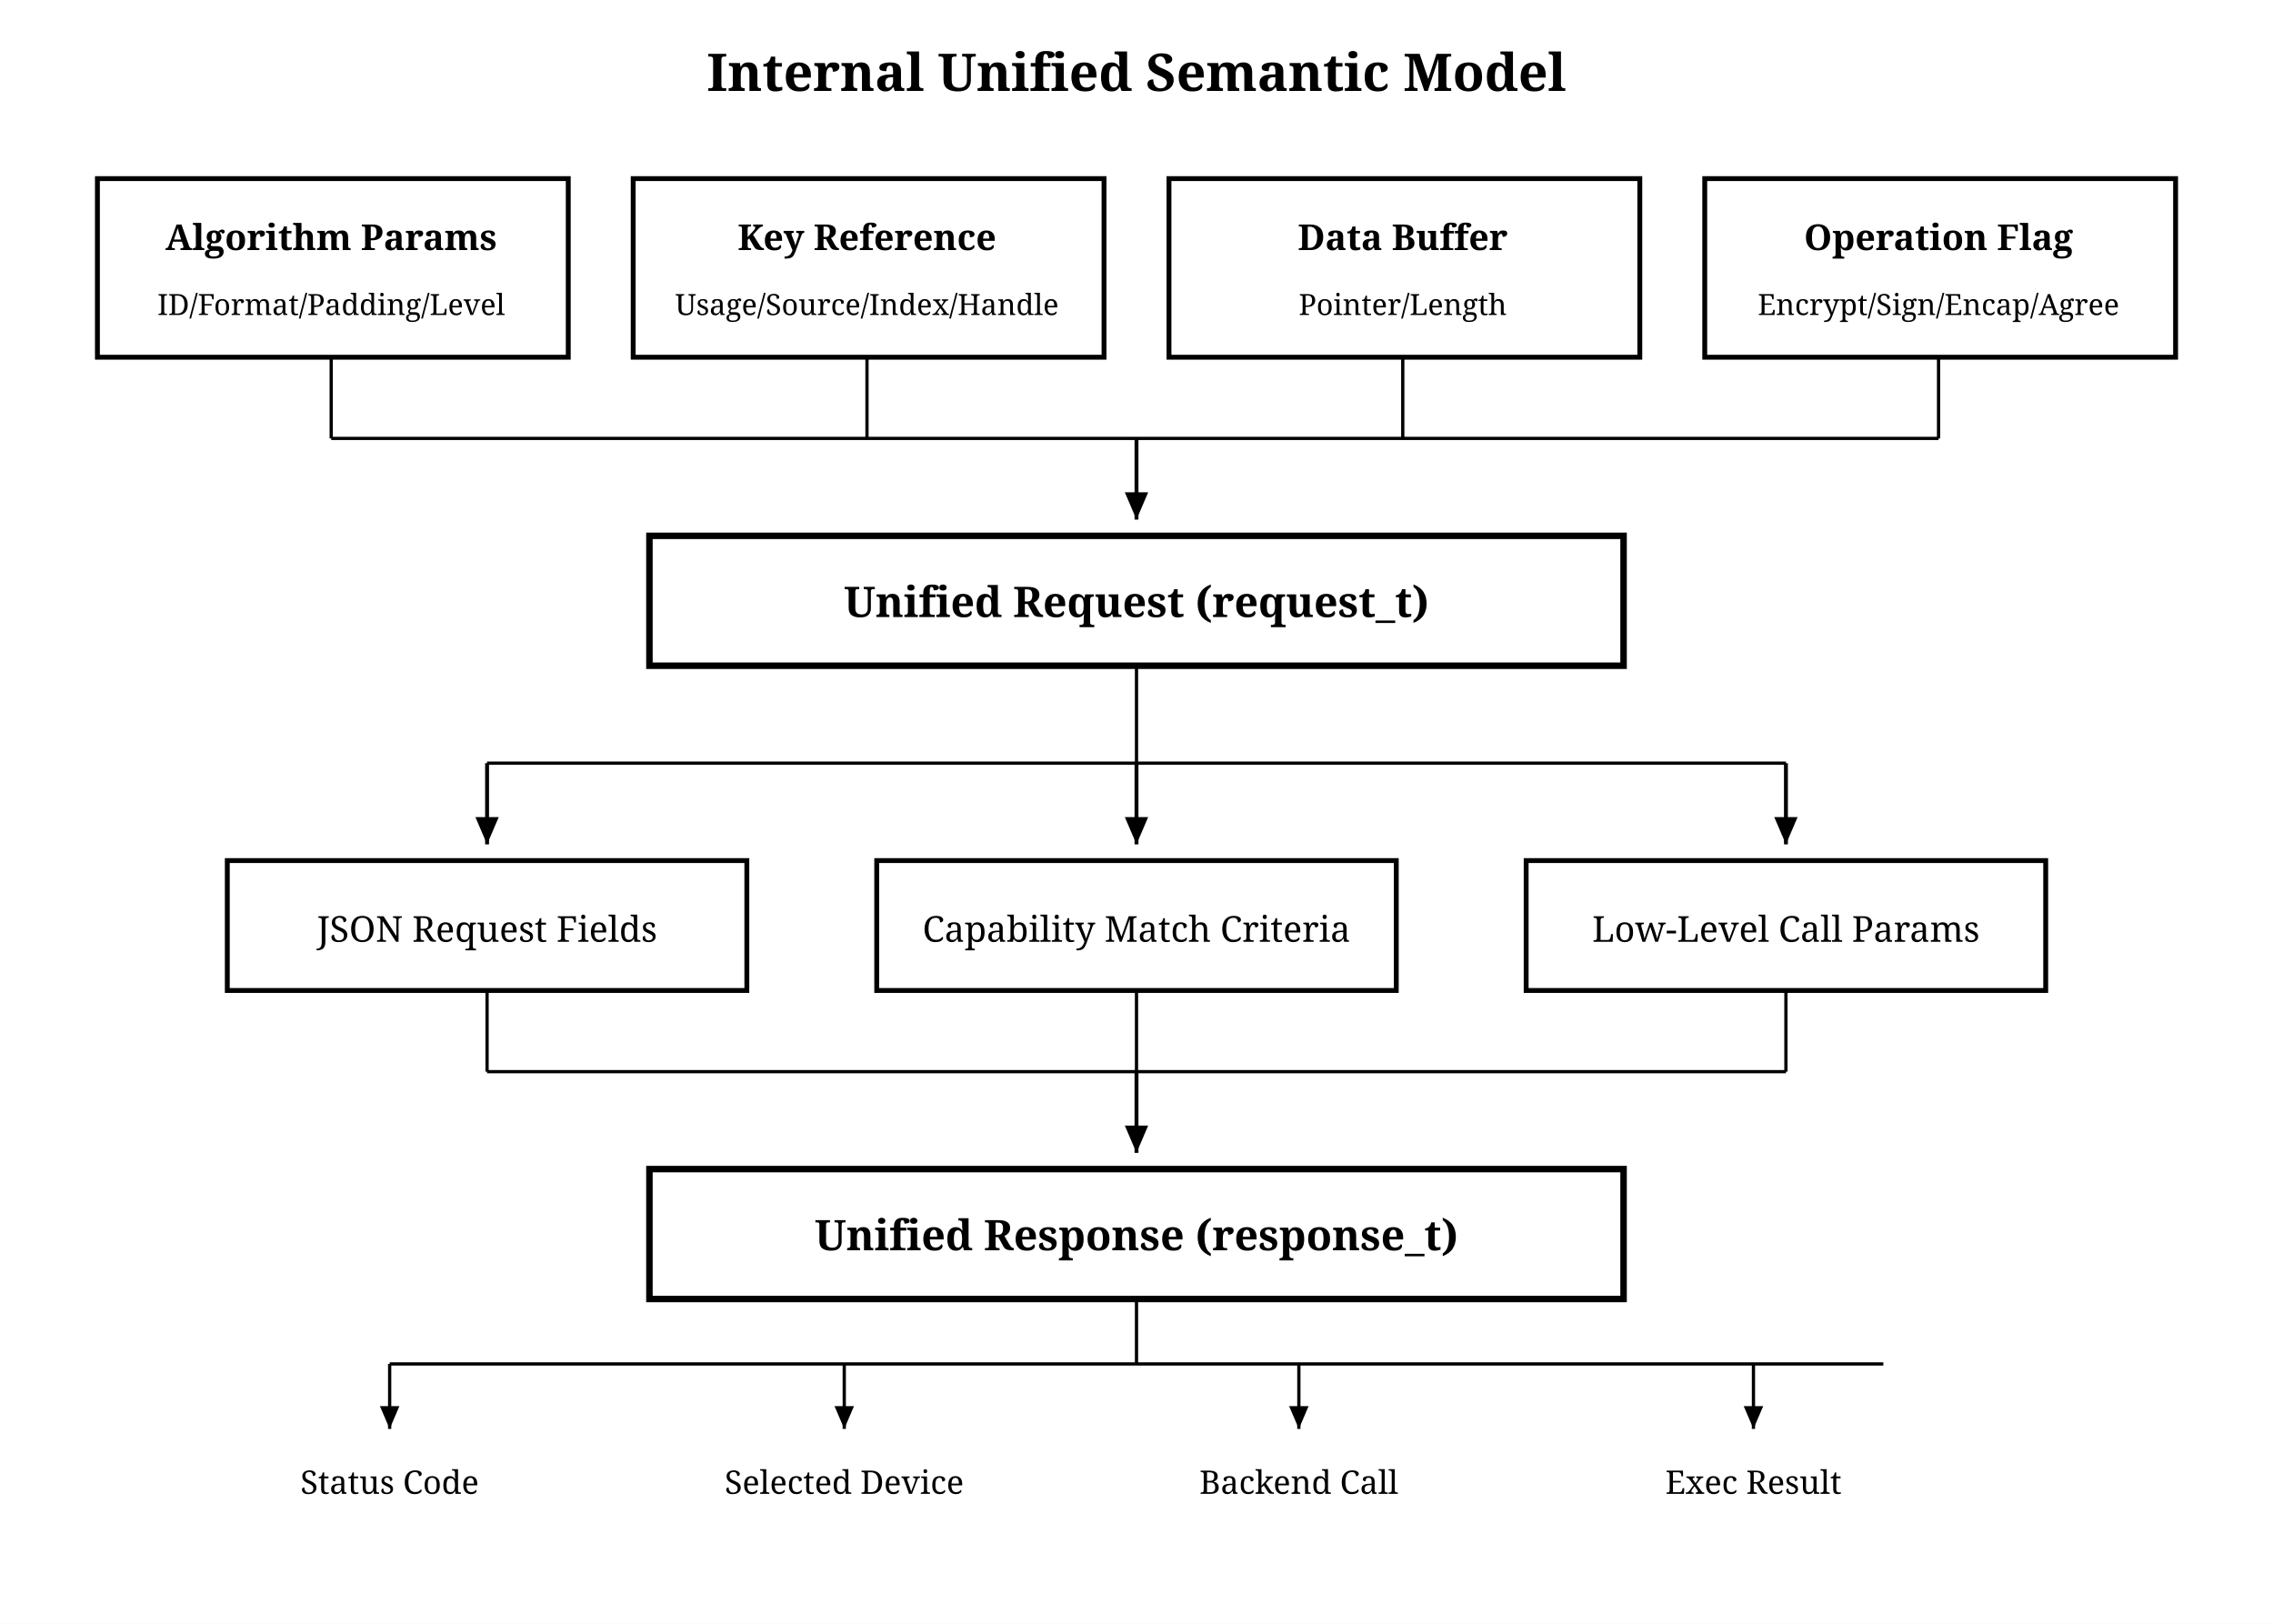
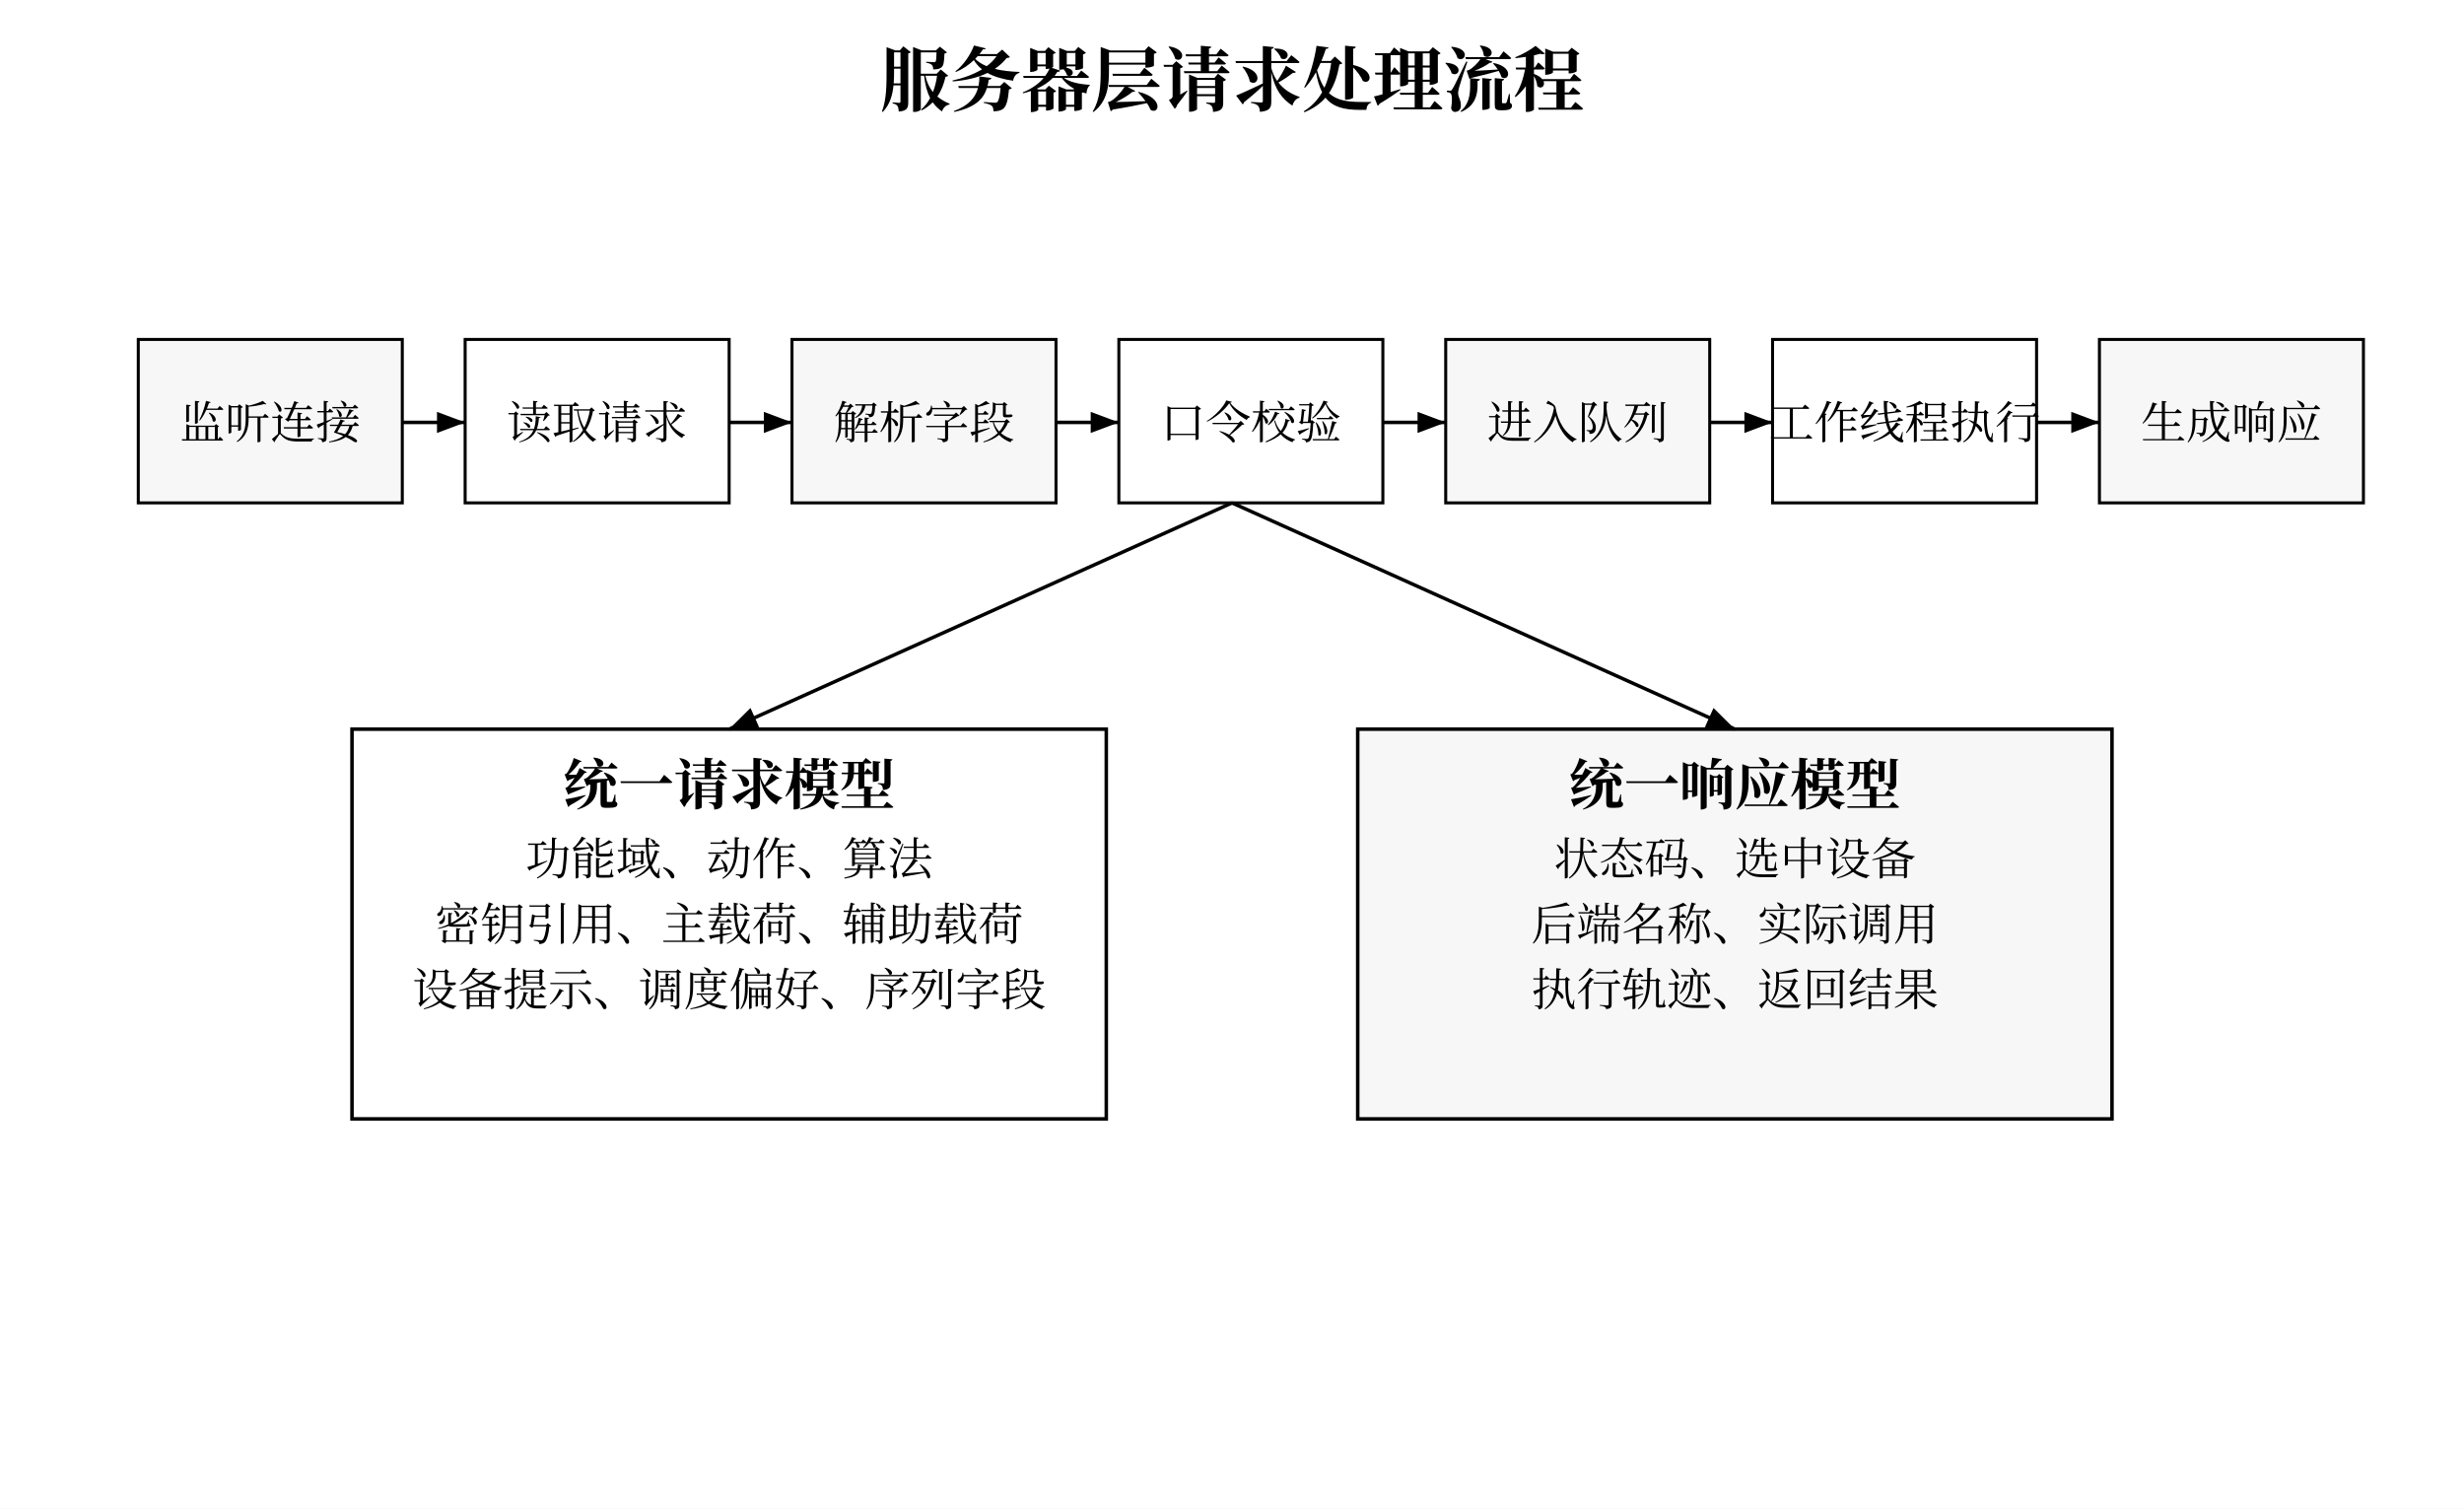
- <svg xmlns="http://www.w3.org/2000/svg" width="700" height="500" viewBox="0 0 700 500">
+ <svg xmlns="http://www.w3.org/2000/svg" width="980" height="600" viewBox="0 0 980 600">
  <defs>
-     <marker id="arr" markerWidth="8" markerHeight="8" refX="7" refY="3" orient="auto">
-       <path d="M0,0 L0,6 L7,3 z" fill="#000" />
+     <marker id="arrow" markerWidth="10" markerHeight="10" refX="8" refY="3" orient="auto" markerUnits="strokeWidth">
+       <path d="M0,0 L0,6 L8,3 z" fill="#000000" />
    </marker>
  </defs>
-   <rect width="100%" height="100%" fill="white" />
-   <text x="350" y="28" text-anchor="middle" font-family="SimSun, Microsoft YaHei, serif" font-size="16" font-weight="bold">Internal Unified Semantic Model</text>
-   <rect x="30" y="55" width="145" height="55" fill="none" stroke="#000" stroke-width="1.5" />
-   <text x="102" y="77" text-anchor="middle" font-family="SimSun, Microsoft YaHei, serif" font-size="11" font-weight="bold">Algorithm Params</text>
-   <text x="102" y="97" text-anchor="middle" font-family="SimSun, Microsoft YaHei, serif" font-size="9">ID/Format/Padding/Level</text>
-   <rect x="195" y="55" width="145" height="55" fill="none" stroke="#000" stroke-width="1.5" />
-   <text x="267" y="77" text-anchor="middle" font-family="SimSun, Microsoft YaHei, serif" font-size="11" font-weight="bold">Key Reference</text>
-   <text x="267" y="97" text-anchor="middle" font-family="SimSun, Microsoft YaHei, serif" font-size="9">Usage/Source/Index/Handle</text>
-   <rect x="360" y="55" width="145" height="55" fill="none" stroke="#000" stroke-width="1.5" />
-   <text x="432" y="77" text-anchor="middle" font-family="SimSun, Microsoft YaHei, serif" font-size="11" font-weight="bold">Data Buffer</text>
-   <text x="432" y="97" text-anchor="middle" font-family="SimSun, Microsoft YaHei, serif" font-size="9">Pointer/Length</text>
-   <rect x="525" y="55" width="145" height="55" fill="none" stroke="#000" stroke-width="1.5" />
-   <text x="597" y="77" text-anchor="middle" font-family="SimSun, Microsoft YaHei, serif" font-size="11" font-weight="bold">Operation Flag</text>
-   <text x="597" y="97" text-anchor="middle" font-family="SimSun, Microsoft YaHei, serif" font-size="9">Encrypt/Sign/Encap/Agree</text>
-   <line x1="102" y1="110" x2="102" y2="135" stroke="#000" stroke-width="1" />
-   <line x1="267" y1="110" x2="267" y2="135" stroke="#000" stroke-width="1" />
-   <line x1="432" y1="110" x2="432" y2="135" stroke="#000" stroke-width="1" />
-   <line x1="597" y1="110" x2="597" y2="135" stroke="#000" stroke-width="1" />
-   <line x1="102" y1="135" x2="597" y2="135" stroke="#000" stroke-width="1" />
-   <line x1="350" y1="135" x2="350" y2="160" stroke="#000" stroke-width="1.2" marker-end="url(#arr)" />
-   <rect x="200" y="165" width="300" height="40" fill="none" stroke="#000" stroke-width="2" />
-   <text x="350" y="190" text-anchor="middle" font-family="SimSun, Microsoft YaHei, serif" font-size="13" font-weight="bold">Unified Request (request_t)</text>
-   <line x1="350" y1="205" x2="350" y2="235" stroke="#000" stroke-width="1" />
-   <line x1="150" y1="235" x2="550" y2="235" stroke="#000" stroke-width="1" />
-   <line x1="150" y1="235" x2="150" y2="260" stroke="#000" stroke-width="1.2" marker-end="url(#arr)" />
-   <line x1="350" y1="235" x2="350" y2="260" stroke="#000" stroke-width="1.2" marker-end="url(#arr)" />
-   <line x1="550" y1="235" x2="550" y2="260" stroke="#000" stroke-width="1.2" marker-end="url(#arr)" />
-   <rect x="70" y="265" width="160" height="40" fill="none" stroke="#000" stroke-width="1.5" />
-   <text x="150" y="290" text-anchor="middle" font-family="SimSun, Microsoft YaHei, serif" font-size="11">JSON Request Fields</text>
-   <rect x="270" y="265" width="160" height="40" fill="none" stroke="#000" stroke-width="1.5" />
-   <text x="350" y="290" text-anchor="middle" font-family="SimSun, Microsoft YaHei, serif" font-size="11">Capability Match Criteria</text>
-   <rect x="470" y="265" width="160" height="40" fill="none" stroke="#000" stroke-width="1.5" />
-   <text x="550" y="290" text-anchor="middle" font-family="SimSun, Microsoft YaHei, serif" font-size="11">Low-Level Call Params</text>
-   <line x1="150" y1="305" x2="150" y2="330" stroke="#000" stroke-width="1" />
-   <line x1="350" y1="305" x2="350" y2="330" stroke="#000" stroke-width="1" />
-   <line x1="550" y1="305" x2="550" y2="330" stroke="#000" stroke-width="1" />
-   <line x1="150" y1="330" x2="550" y2="330" stroke="#000" stroke-width="1" />
-   <line x1="350" y1="330" x2="350" y2="355" stroke="#000" stroke-width="1.2" marker-end="url(#arr)" />
-   <rect x="200" y="360" width="300" height="40" fill="none" stroke="#000" stroke-width="2" />
-   <text x="350" y="385" text-anchor="middle" font-family="SimSun, Microsoft YaHei, serif" font-size="13" font-weight="bold">Unified Response (response_t)</text>
-   <line x1="350" y1="400" x2="350" y2="420" stroke="#000" stroke-width="1" />
-   <line x1="120" y1="420" x2="580" y2="420" stroke="#000" stroke-width="1" />
-   <line x1="120" y1="420" x2="120" y2="440" stroke="#000" stroke-width="1" marker-end="url(#arr)" />
-   <line x1="260" y1="420" x2="260" y2="440" stroke="#000" stroke-width="1" marker-end="url(#arr)" />
-   <line x1="400" y1="420" x2="400" y2="440" stroke="#000" stroke-width="1" marker-end="url(#arr)" />
-   <line x1="540" y1="420" x2="540" y2="440" stroke="#000" stroke-width="1" marker-end="url(#arr)" />
-   <text x="120" y="460" text-anchor="middle" font-family="SimSun, Microsoft YaHei, serif" font-size="10">Status Code</text>
-   <text x="260" y="460" text-anchor="middle" font-family="SimSun, Microsoft YaHei, serif" font-size="10">Selected Device</text>
-   <text x="400" y="460" text-anchor="middle" font-family="SimSun, Microsoft YaHei, serif" font-size="10">Backend Call</text>
-   <text x="540" y="460" text-anchor="middle" font-family="SimSun, Microsoft YaHei, serif" font-size="10">Exec Result</text>
+   <rect x="0" y="0" width="980" height="600" fill="#ffffff" />
+   <text x="490" y="42" font-family="SimSun, Songti SC, Noto Serif CJK SC, Microsoft YaHei, Arial, sans-serif" font-size="28" font-weight="bold" text-anchor="middle" fill="#000000">服务器层请求处理流程</text>
+   <rect x="55" y="135" width="105" height="65" fill="#f7f7f7" stroke="#000000" stroke-width="1.2" />
+   <text x="107.5" y="174.5" font-family="SimSun, Songti SC, Noto Serif CJK SC, Microsoft YaHei, Arial, sans-serif" font-size="18" font-weight="normal" text-anchor="middle" fill="#000000">监听连接</text>
+   <line x1="160" y1="168" x2="185" y2="168" stroke="#000000" stroke-width="1.4" marker-end="url(#arrow)" />
+   <rect x="185" y="135" width="105" height="65" fill="#ffffff" stroke="#000000" stroke-width="1.2" />
+   <text x="237.5" y="174.5" font-family="SimSun, Songti SC, Noto Serif CJK SC, Microsoft YaHei, Arial, sans-serif" font-size="18" font-weight="normal" text-anchor="middle" fill="#000000">读取请求</text>
+   <line x1="290" y1="168" x2="315" y2="168" stroke="#000000" stroke-width="1.4" marker-end="url(#arrow)" />
+   <rect x="315" y="135" width="105" height="65" fill="#f7f7f7" stroke="#000000" stroke-width="1.2" />
+   <text x="367.5" y="174.5" font-family="SimSun, Songti SC, Noto Serif CJK SC, Microsoft YaHei, Arial, sans-serif" font-size="18" font-weight="normal" text-anchor="middle" fill="#000000">解析字段</text>
+   <line x1="420" y1="168" x2="445" y2="168" stroke="#000000" stroke-width="1.4" marker-end="url(#arrow)" />
+   <rect x="445" y="135" width="105" height="65" fill="#ffffff" stroke="#000000" stroke-width="1.2" />
+   <text x="497.5" y="174.5" font-family="SimSun, Songti SC, Noto Serif CJK SC, Microsoft YaHei, Arial, sans-serif" font-size="18" font-weight="normal" text-anchor="middle" fill="#000000">口令校验</text>
+   <line x1="550" y1="168" x2="575" y2="168" stroke="#000000" stroke-width="1.4" marker-end="url(#arrow)" />
+   <rect x="575" y="135" width="105" height="65" fill="#f7f7f7" stroke="#000000" stroke-width="1.2" />
+   <text x="627.5" y="174.5" font-family="SimSun, Songti SC, Noto Serif CJK SC, Microsoft YaHei, Arial, sans-serif" font-size="18" font-weight="normal" text-anchor="middle" fill="#000000">进入队列</text>
+   <line x1="680" y1="168" x2="705" y2="168" stroke="#000000" stroke-width="1.4" marker-end="url(#arrow)" />
+   <rect x="705" y="135" width="105" height="65" fill="#ffffff" stroke="#000000" stroke-width="1.2" />
+   <text x="757.5" y="174.5" font-family="SimSun, Songti SC, Noto Serif CJK SC, Microsoft YaHei, Arial, sans-serif" font-size="18" font-weight="normal" text-anchor="middle" fill="#000000">工作线程执行</text>
+   <line x1="810" y1="168" x2="835" y2="168" stroke="#000000" stroke-width="1.4" marker-end="url(#arrow)" />
+   <rect x="835" y="135" width="105" height="65" fill="#f7f7f7" stroke="#000000" stroke-width="1.2" />
+   <text x="887.5" y="174.5" font-family="SimSun, Songti SC, Noto Serif CJK SC, Microsoft YaHei, Arial, sans-serif" font-size="18" font-weight="normal" text-anchor="middle" fill="#000000">生成响应</text>
+   <rect x="140" y="290" width="300" height="155" fill="#ffffff" stroke="#000000" stroke-width="1.4" />
+   <text x="290.0" y="320" font-family="SimSun, Songti SC, Noto Serif CJK SC, Microsoft YaHei, Arial, sans-serif" font-size="22" font-weight="bold" text-anchor="middle" fill="#000000">统一请求模型</text>
+   <text x="290.0" y="348" font-family="SimSun, Songti SC, Noto Serif CJK SC, Microsoft YaHei, Arial, sans-serif" font-size="18" font-weight="normal" text-anchor="middle" fill="#000000">功能域、动作、算法</text>
+   <text x="290.0" y="374" font-family="SimSun, Songti SC, Noto Serif CJK SC, Microsoft YaHei, Arial, sans-serif" font-size="18" font-weight="normal" text-anchor="middle" fill="#000000">密钥引用、主载荷、辅助载荷</text>
+   <text x="290.0" y="400" font-family="SimSun, Songti SC, Noto Serif CJK SC, Microsoft YaHei, Arial, sans-serif" font-size="18" font-weight="normal" text-anchor="middle" fill="#000000">设备提示、调度偏好、序列字段</text>
+   <rect x="540" y="290" width="300" height="155" fill="#f7f7f7" stroke="#000000" stroke-width="1.4" />
+   <text x="690.0" y="320" font-family="SimSun, Songti SC, Noto Serif CJK SC, Microsoft YaHei, Arial, sans-serif" font-size="22" font-weight="bold" text-anchor="middle" fill="#000000">统一响应模型</text>
+   <text x="690.0" y="348" font-family="SimSun, Songti SC, Noto Serif CJK SC, Microsoft YaHei, Arial, sans-serif" font-size="18" font-weight="normal" text-anchor="middle" fill="#000000">状态码、选中设备</text>
+   <text x="690.0" y="374" font-family="SimSun, Songti SC, Noto Serif CJK SC, Microsoft YaHei, Arial, sans-serif" font-size="18" font-weight="normal" text-anchor="middle" fill="#000000">后端名称、实际调用</text>
+   <text x="690.0" y="400" font-family="SimSun, Songti SC, Noto Serif CJK SC, Microsoft YaHei, Arial, sans-serif" font-size="18" font-weight="normal" text-anchor="middle" fill="#000000">执行轨迹、返回结果</text>
+   <line x1="490" y1="200" x2="290" y2="290" stroke="#000000" stroke-width="1.4" marker-end="url(#arrow)" />
+   <line x1="490" y1="200" x2="690" y2="290" stroke="#000000" stroke-width="1.4" marker-end="url(#arrow)" />
</svg>
